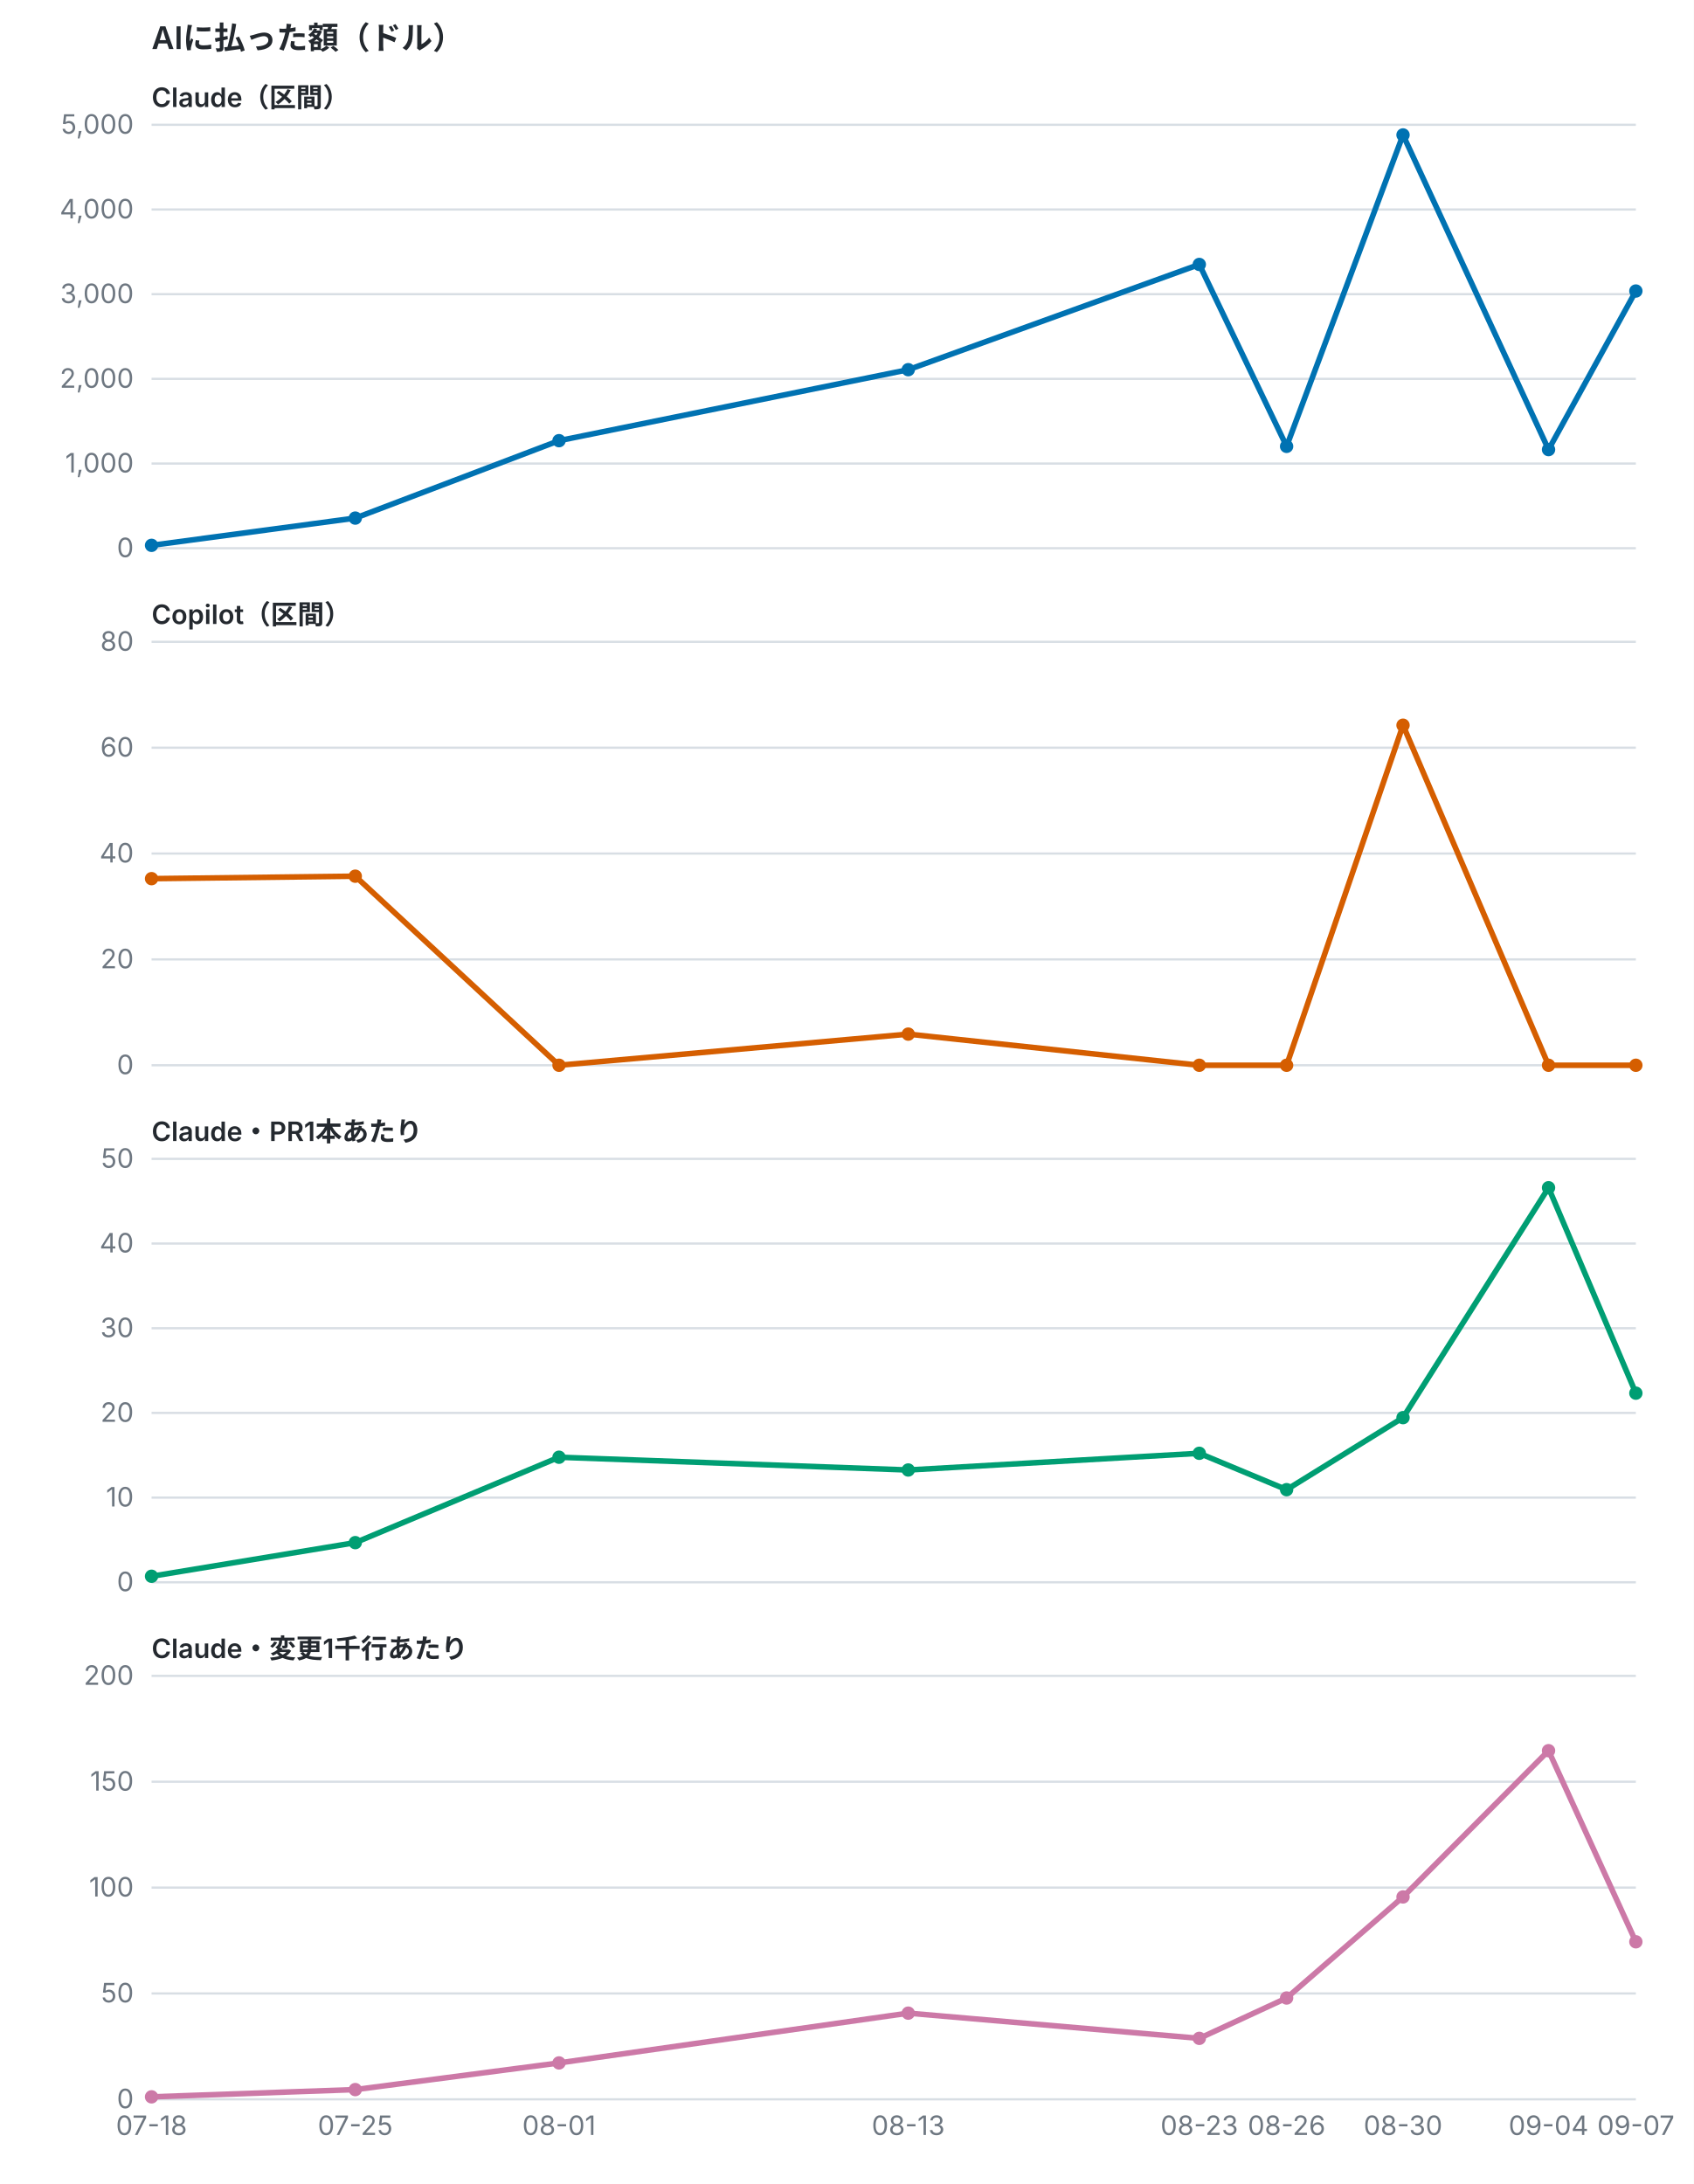
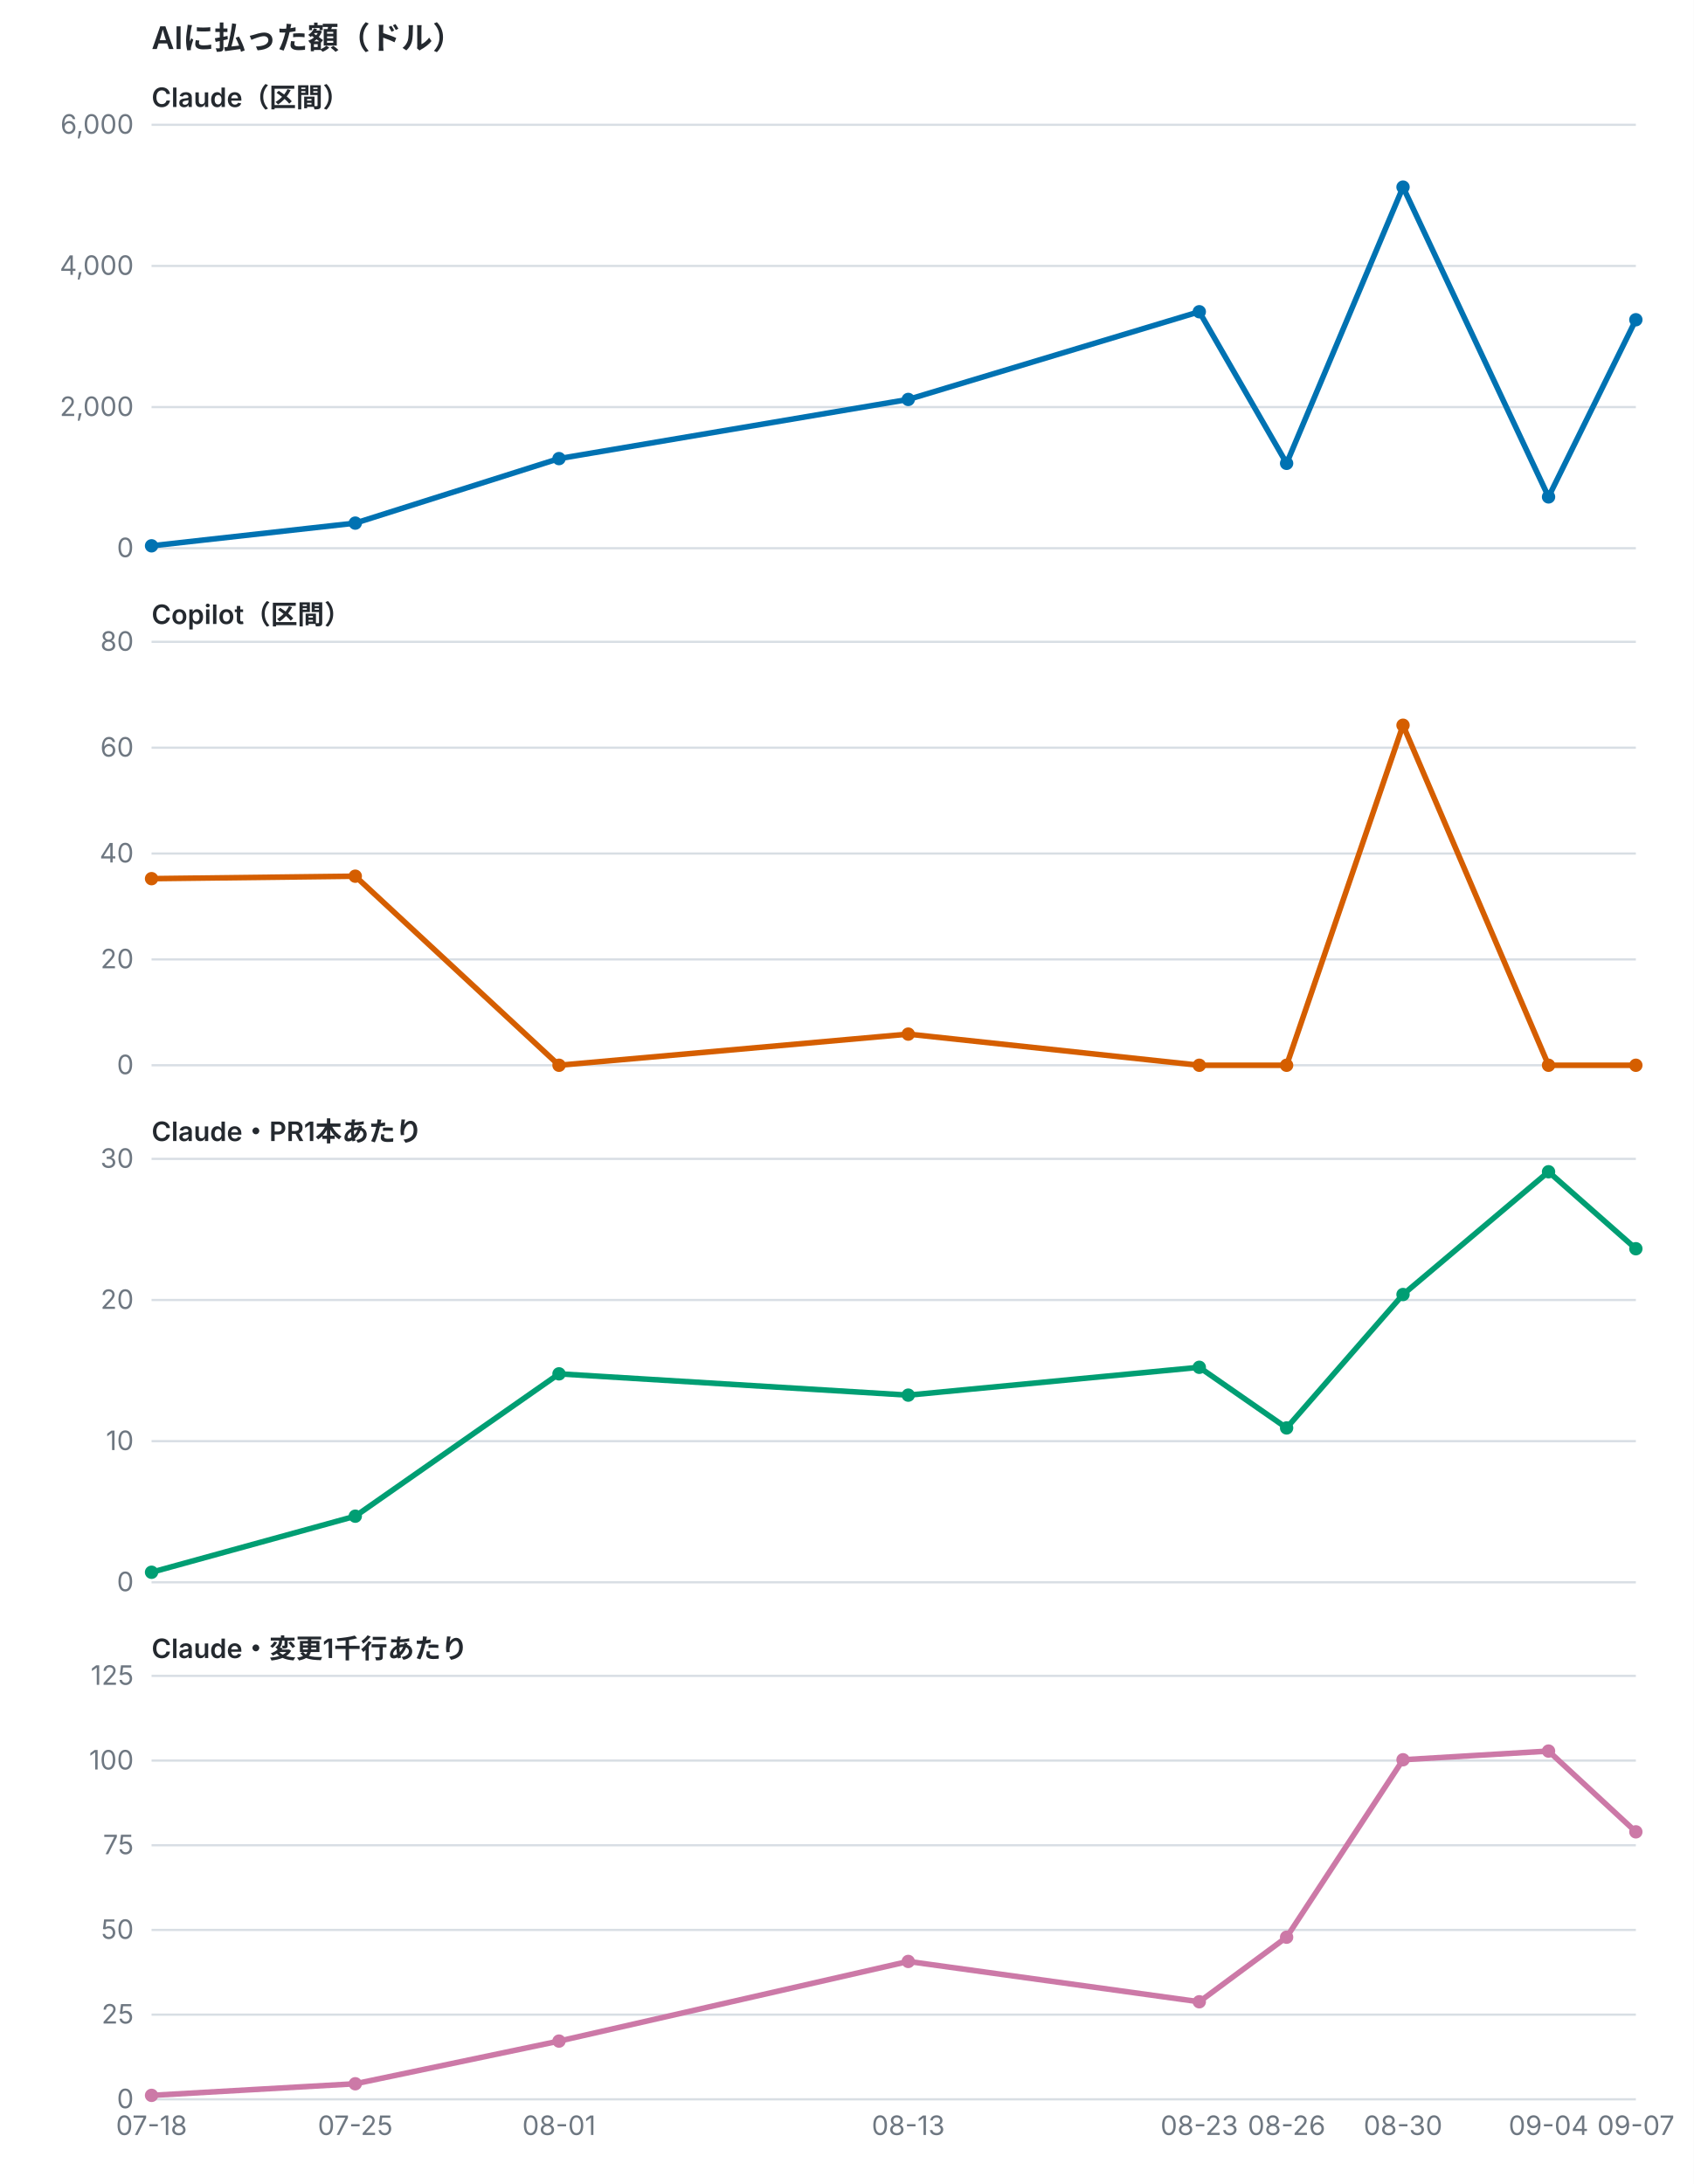
<svg xmlns="http://www.w3.org/2000/svg" width="760" height="980" viewBox="0 0 760 980" font-family="system-ui, -apple-system, 'Segoe UI', 'Hiragino Sans', 'Noto Sans JP', sans-serif" font-size="12">
  <rect width="760" height="980" fill="#ffffff" />
  <text x="68" y="22" font-size="14" font-weight="600" fill="#24292f">AIに払った額（ドル）</text>
  <line x1="68" y1="246" x2="734" y2="246" stroke="#d8dee4" />
  <text x="60" y="250" text-anchor="end" fill="#6e7781">0</text>
-   <line x1="68" y1="208" x2="734" y2="208" stroke="#d8dee4" />
-   <text x="60" y="212" text-anchor="end" fill="#6e7781">1,000</text>
-   <line x1="68" y1="170" x2="734" y2="170" stroke="#d8dee4" />
-   <text x="60" y="174" text-anchor="end" fill="#6e7781">2,000</text>
-   <line x1="68" y1="132" x2="734" y2="132" stroke="#d8dee4" />
-   <text x="60" y="136" text-anchor="end" fill="#6e7781">3,000</text>
-   <line x1="68" y1="94" x2="734" y2="94" stroke="#d8dee4" />
-   <text x="60" y="98" text-anchor="end" fill="#6e7781">4,000</text>
+   <line x1="68" y1="182.667" x2="734" y2="182.667" stroke="#d8dee4" />
+   <text x="60" y="186.667" text-anchor="end" fill="#6e7781">2,000</text>
+   <line x1="68" y1="119.333" x2="734" y2="119.333" stroke="#d8dee4" />
+   <text x="60" y="123.333" text-anchor="end" fill="#6e7781">4,000</text>
  <line x1="68" y1="56" x2="734" y2="56" stroke="#d8dee4" />
-   <text x="60" y="60" text-anchor="end" fill="#6e7781">5,000</text>
+   <text x="60" y="60" text-anchor="end" fill="#6e7781">6,000</text>
  <text x="68" y="48" fill="#24292f" font-weight="600">Claude（区間）</text>
-   <polyline points="68,244.704 159.412,232.476 250.824,197.738 407.529,165.885 538.118,118.663 577.294,200.288 629.529,60.548 694.824,201.741 734,130.588" fill="none" stroke="#0072B2" stroke-width="2.5" stroke-linejoin="round" />
-   <circle cx="68" cy="244.704" r="3" fill="#0072B2" />
-   <circle cx="159.412" cy="232.476" r="3" fill="#0072B2" />
-   <circle cx="250.824" cy="197.738" r="3" fill="#0072B2" />
-   <circle cx="407.529" cy="165.885" r="3" fill="#0072B2" />
-   <circle cx="538.118" cy="118.663" r="3" fill="#0072B2" />
-   <circle cx="577.294" cy="200.288" r="3" fill="#0072B2" />
-   <circle cx="629.529" cy="60.548" r="3" fill="#0072B2" />
-   <circle cx="694.824" cy="201.741" r="3" fill="#0072B2" />
-   <circle cx="734" cy="130.588" r="3" fill="#0072B2" />
+   <polyline points="68,244.92 159.412,234.73 250.824,205.782 407.529,179.237 538.118,139.886 577.294,207.907 629.529,83.947 694.824,222.974 734,143.475" fill="none" stroke="#0072B2" stroke-width="2.5" stroke-linejoin="round" />
+   <circle cx="68" cy="244.92" r="3" fill="#0072B2" />
+   <circle cx="159.412" cy="234.73" r="3" fill="#0072B2" />
+   <circle cx="250.824" cy="205.782" r="3" fill="#0072B2" />
+   <circle cx="407.529" cy="179.237" r="3" fill="#0072B2" />
+   <circle cx="538.118" cy="139.886" r="3" fill="#0072B2" />
+   <circle cx="577.294" cy="207.907" r="3" fill="#0072B2" />
+   <circle cx="629.529" cy="83.947" r="3" fill="#0072B2" />
+   <circle cx="694.824" cy="222.974" r="3" fill="#0072B2" />
+   <circle cx="734" cy="143.475" r="3" fill="#0072B2" />
  <line x1="68" y1="478" x2="734" y2="478" stroke="#d8dee4" />
  <text x="60" y="482" text-anchor="end" fill="#6e7781">0</text>
  <line x1="68" y1="430.5" x2="734" y2="430.5" stroke="#d8dee4" />
  <text x="60" y="434.5" text-anchor="end" fill="#6e7781">20</text>
  <line x1="68" y1="383" x2="734" y2="383" stroke="#d8dee4" />
  <text x="60" y="387" text-anchor="end" fill="#6e7781">40</text>
  <line x1="68" y1="335.5" x2="734" y2="335.5" stroke="#d8dee4" />
  <text x="60" y="339.5" text-anchor="end" fill="#6e7781">60</text>
  <line x1="68" y1="288" x2="734" y2="288" stroke="#d8dee4" />
  <text x="60" y="292" text-anchor="end" fill="#6e7781">80</text>
  <text x="68" y="280" fill="#24292f" font-weight="600">Copilot（区間）</text>
  <polyline points="68,394.271 159.412,393.167 250.824,478 407.529,464.026 538.118,478 577.294,478 629.529,325.422 694.824,478 734,478" fill="none" stroke="#D55E00" stroke-width="2.5" stroke-linejoin="round" />
  <circle cx="68" cy="394.271" r="3" fill="#D55E00" />
  <circle cx="159.412" cy="393.167" r="3" fill="#D55E00" />
  <circle cx="250.824" cy="478" r="3" fill="#D55E00" />
  <circle cx="407.529" cy="464.026" r="3" fill="#D55E00" />
  <circle cx="538.118" cy="478" r="3" fill="#D55E00" />
  <circle cx="577.294" cy="478" r="3" fill="#D55E00" />
  <circle cx="629.529" cy="325.422" r="3" fill="#D55E00" />
  <circle cx="694.824" cy="478" r="3" fill="#D55E00" />
  <circle cx="734" cy="478" r="3" fill="#D55E00" />
  <line x1="68" y1="710" x2="734" y2="710" stroke="#d8dee4" />
  <text x="60" y="714" text-anchor="end" fill="#6e7781">0</text>
-   <line x1="68" y1="672" x2="734" y2="672" stroke="#d8dee4" />
-   <text x="60" y="676" text-anchor="end" fill="#6e7781">10</text>
-   <line x1="68" y1="634" x2="734" y2="634" stroke="#d8dee4" />
-   <text x="60" y="638" text-anchor="end" fill="#6e7781">20</text>
-   <line x1="68" y1="596" x2="734" y2="596" stroke="#d8dee4" />
-   <text x="60" y="600" text-anchor="end" fill="#6e7781">30</text>
-   <line x1="68" y1="558" x2="734" y2="558" stroke="#d8dee4" />
-   <text x="60" y="562" text-anchor="end" fill="#6e7781">40</text>
+   <line x1="68" y1="646.667" x2="734" y2="646.667" stroke="#d8dee4" />
+   <text x="60" y="650.667" text-anchor="end" fill="#6e7781">10</text>
+   <line x1="68" y1="583.333" x2="734" y2="583.333" stroke="#d8dee4" />
+   <text x="60" y="587.333" text-anchor="end" fill="#6e7781">20</text>
  <line x1="68" y1="520" x2="734" y2="520" stroke="#d8dee4" />
-   <text x="60" y="524" text-anchor="end" fill="#6e7781">50</text>
+   <text x="60" y="524" text-anchor="end" fill="#6e7781">30</text>
  <text x="68" y="512" fill="#24292f" font-weight="600">Claude・PR1本あたり</text>
-   <polyline points="68,707.301 159.412,692.206 250.824,653.882 407.529,659.613 538.118,652.12 577.294,668.443 629.529,636.115 694.824,532.963 734,625.138" fill="none" stroke="#009E73" stroke-width="2.5" stroke-linejoin="round" />
-   <circle cx="68" cy="707.301" r="3" fill="#009E73" />
-   <circle cx="159.412" cy="692.206" r="3" fill="#009E73" />
-   <circle cx="250.824" cy="653.882" r="3" fill="#009E73" />
-   <circle cx="407.529" cy="659.613" r="3" fill="#009E73" />
-   <circle cx="538.118" cy="652.12" r="3" fill="#009E73" />
-   <circle cx="577.294" cy="668.443" r="3" fill="#009E73" />
-   <circle cx="629.529" cy="636.115" r="3" fill="#009E73" />
-   <circle cx="694.824" cy="532.963" r="3" fill="#009E73" />
-   <circle cx="734" cy="625.138" r="3" fill="#009E73" />
+   <polyline points="68,705.501 159.412,680.343 250.824,616.469 407.529,626.022 538.118,613.533 577.294,640.739 629.529,580.874 694.824,525.793 734,560.329" fill="none" stroke="#009E73" stroke-width="2.5" stroke-linejoin="round" />
+   <circle cx="68" cy="705.501" r="3" fill="#009E73" />
+   <circle cx="159.412" cy="680.343" r="3" fill="#009E73" />
+   <circle cx="250.824" cy="616.469" r="3" fill="#009E73" />
+   <circle cx="407.529" cy="626.022" r="3" fill="#009E73" />
+   <circle cx="538.118" cy="613.533" r="3" fill="#009E73" />
+   <circle cx="577.294" cy="640.739" r="3" fill="#009E73" />
+   <circle cx="629.529" cy="580.874" r="3" fill="#009E73" />
+   <circle cx="694.824" cy="525.793" r="3" fill="#009E73" />
+   <circle cx="734" cy="560.329" r="3" fill="#009E73" />
  <line x1="68" y1="942" x2="734" y2="942" stroke="#d8dee4" />
  <text x="60" y="946" text-anchor="end" fill="#6e7781">0</text>
-   <line x1="68" y1="894.5" x2="734" y2="894.5" stroke="#d8dee4" />
-   <text x="60" y="898.5" text-anchor="end" fill="#6e7781">50</text>
-   <line x1="68" y1="847" x2="734" y2="847" stroke="#d8dee4" />
-   <text x="60" y="851" text-anchor="end" fill="#6e7781">100</text>
-   <line x1="68" y1="799.5" x2="734" y2="799.5" stroke="#d8dee4" />
-   <text x="60" y="803.5" text-anchor="end" fill="#6e7781">150</text>
+   <line x1="68" y1="904" x2="734" y2="904" stroke="#d8dee4" />
+   <text x="60" y="908" text-anchor="end" fill="#6e7781">25</text>
+   <line x1="68" y1="866" x2="734" y2="866" stroke="#d8dee4" />
+   <text x="60" y="870" text-anchor="end" fill="#6e7781">50</text>
+   <line x1="68" y1="828" x2="734" y2="828" stroke="#d8dee4" />
+   <text x="60" y="832" text-anchor="end" fill="#6e7781">75</text>
+   <line x1="68" y1="790" x2="734" y2="790" stroke="#d8dee4" />
+   <text x="60" y="794" text-anchor="end" fill="#6e7781">100</text>
  <line x1="68" y1="752" x2="734" y2="752" stroke="#d8dee4" />
-   <text x="60" y="756" text-anchor="end" fill="#6e7781">200</text>
+   <text x="60" y="756" text-anchor="end" fill="#6e7781">125</text>
  <text x="68" y="744" fill="#24292f" font-weight="600">Claude・変更1千行あたり</text>
-   <polyline points="68,940.895 159.412,937.639 250.824,925.671 407.529,903.334 538.118,914.645 577.294,896.537 629.529,851.185 694.824,785.563 734,871.32" fill="none" stroke="#CC79A7" stroke-width="2.5" stroke-linejoin="round" />
-   <circle cx="68" cy="940.895" r="3" fill="#CC79A7" />
-   <circle cx="159.412" cy="937.639" r="3" fill="#CC79A7" />
-   <circle cx="250.824" cy="925.671" r="3" fill="#CC79A7" />
-   <circle cx="407.529" cy="903.334" r="3" fill="#CC79A7" />
-   <circle cx="538.118" cy="914.645" r="3" fill="#CC79A7" />
-   <circle cx="577.294" cy="896.537" r="3" fill="#CC79A7" />
-   <circle cx="629.529" cy="851.185" r="3" fill="#CC79A7" />
-   <circle cx="694.824" cy="785.563" r="3" fill="#CC79A7" />
-   <circle cx="734" cy="871.32" r="3" fill="#CC79A7" />
+   <polyline points="68,940.231 159.412,935.023 250.824,915.873 407.529,880.135 538.118,898.232 577.294,869.259 629.529,789.635 694.824,785.738 734,821.98" fill="none" stroke="#CC79A7" stroke-width="2.5" stroke-linejoin="round" />
+   <circle cx="68" cy="940.231" r="3" fill="#CC79A7" />
+   <circle cx="159.412" cy="935.023" r="3" fill="#CC79A7" />
+   <circle cx="250.824" cy="915.873" r="3" fill="#CC79A7" />
+   <circle cx="407.529" cy="880.135" r="3" fill="#CC79A7" />
+   <circle cx="538.118" cy="898.232" r="3" fill="#CC79A7" />
+   <circle cx="577.294" cy="869.259" r="3" fill="#CC79A7" />
+   <circle cx="629.529" cy="789.635" r="3" fill="#CC79A7" />
+   <circle cx="694.824" cy="785.738" r="3" fill="#CC79A7" />
+   <circle cx="734" cy="821.98" r="3" fill="#CC79A7" />
  <text x="68" y="958" text-anchor="middle" fill="#6e7781">07-18</text>
  <text x="159.412" y="958" text-anchor="middle" fill="#6e7781">07-25</text>
  <text x="250.824" y="958" text-anchor="middle" fill="#6e7781">08-01</text>
  <text x="407.529" y="958" text-anchor="middle" fill="#6e7781">08-13</text>
  <text x="538.118" y="958" text-anchor="middle" fill="#6e7781">08-23</text>
  <text x="577.294" y="958" text-anchor="middle" fill="#6e7781">08-26</text>
  <text x="629.529" y="958" text-anchor="middle" fill="#6e7781">08-30</text>
  <text x="694.824" y="958" text-anchor="middle" fill="#6e7781">09-04</text>
  <text x="734" y="958" text-anchor="middle" fill="#6e7781">09-07</text>
</svg>
